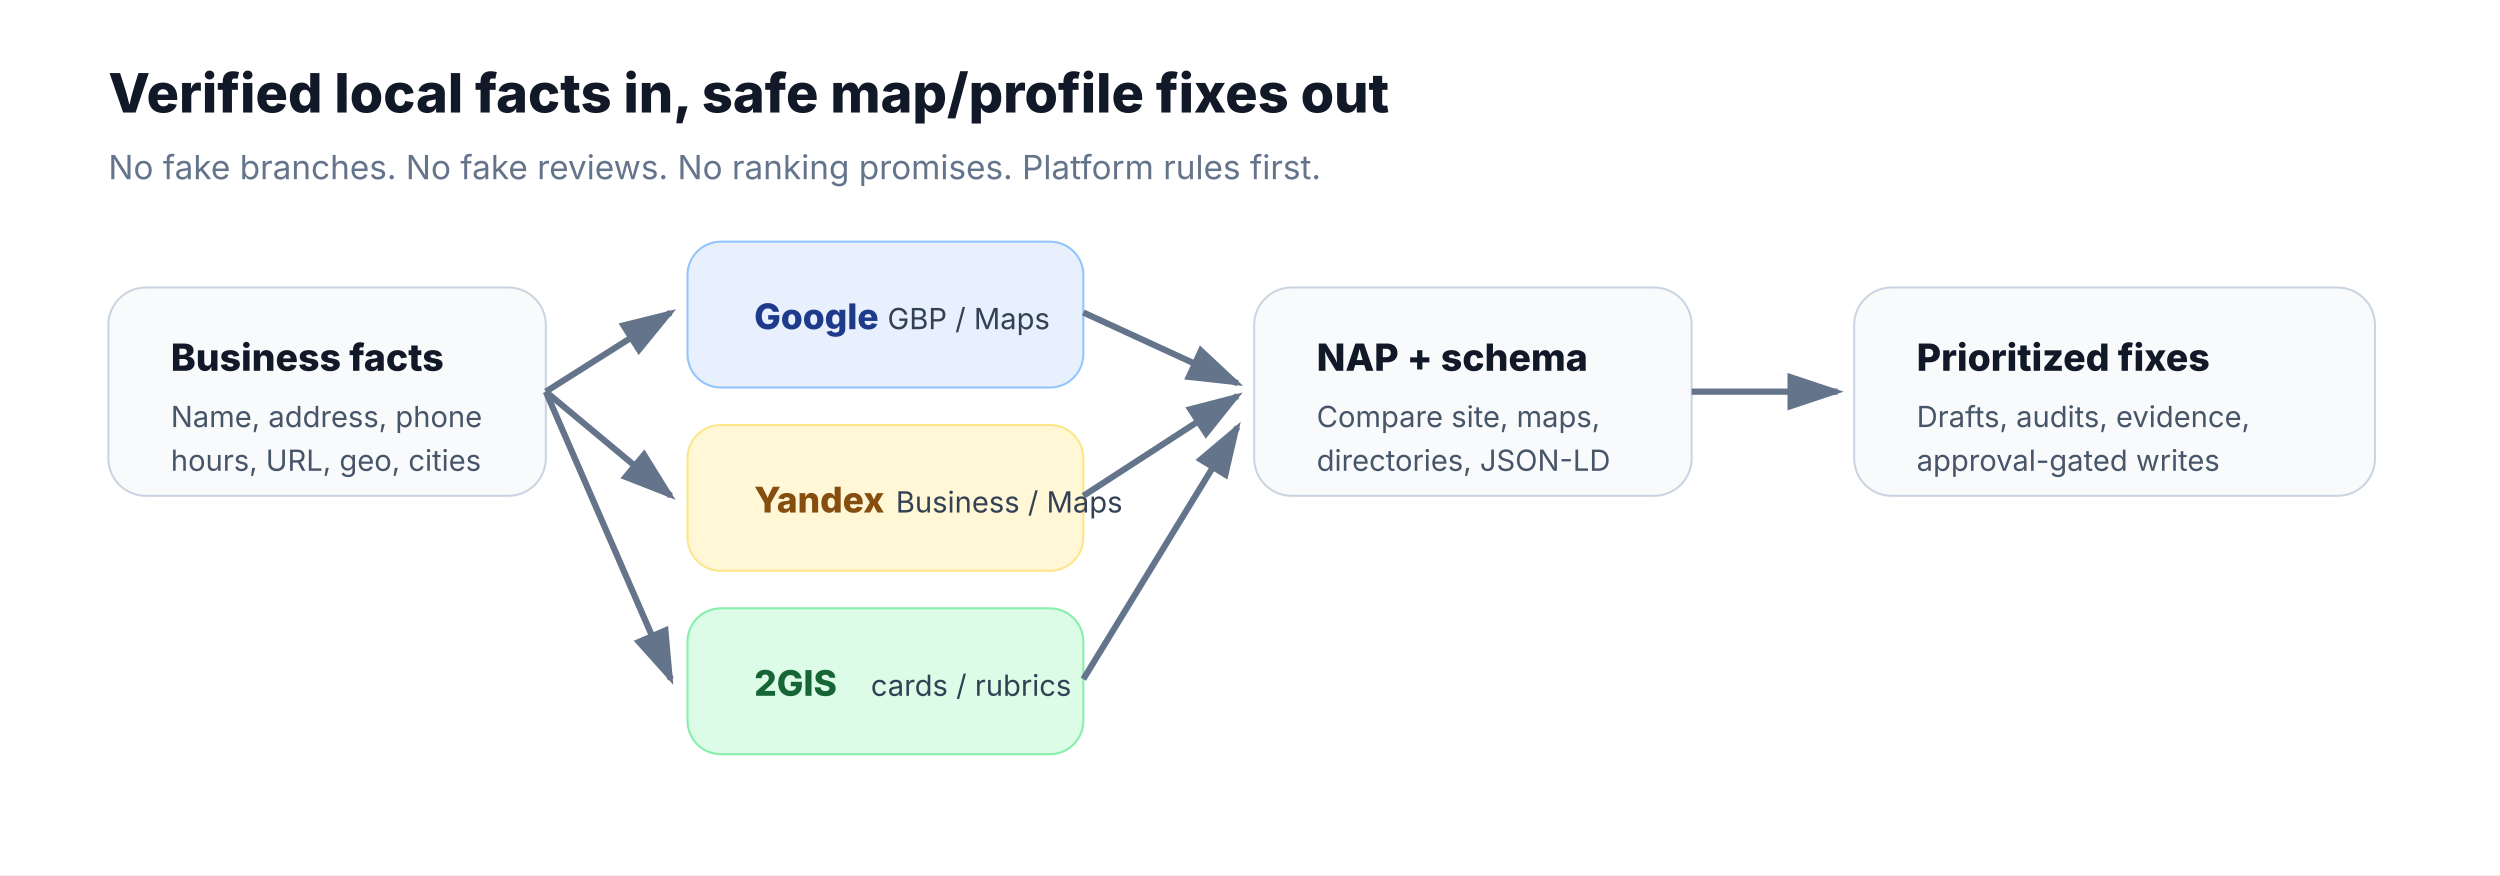
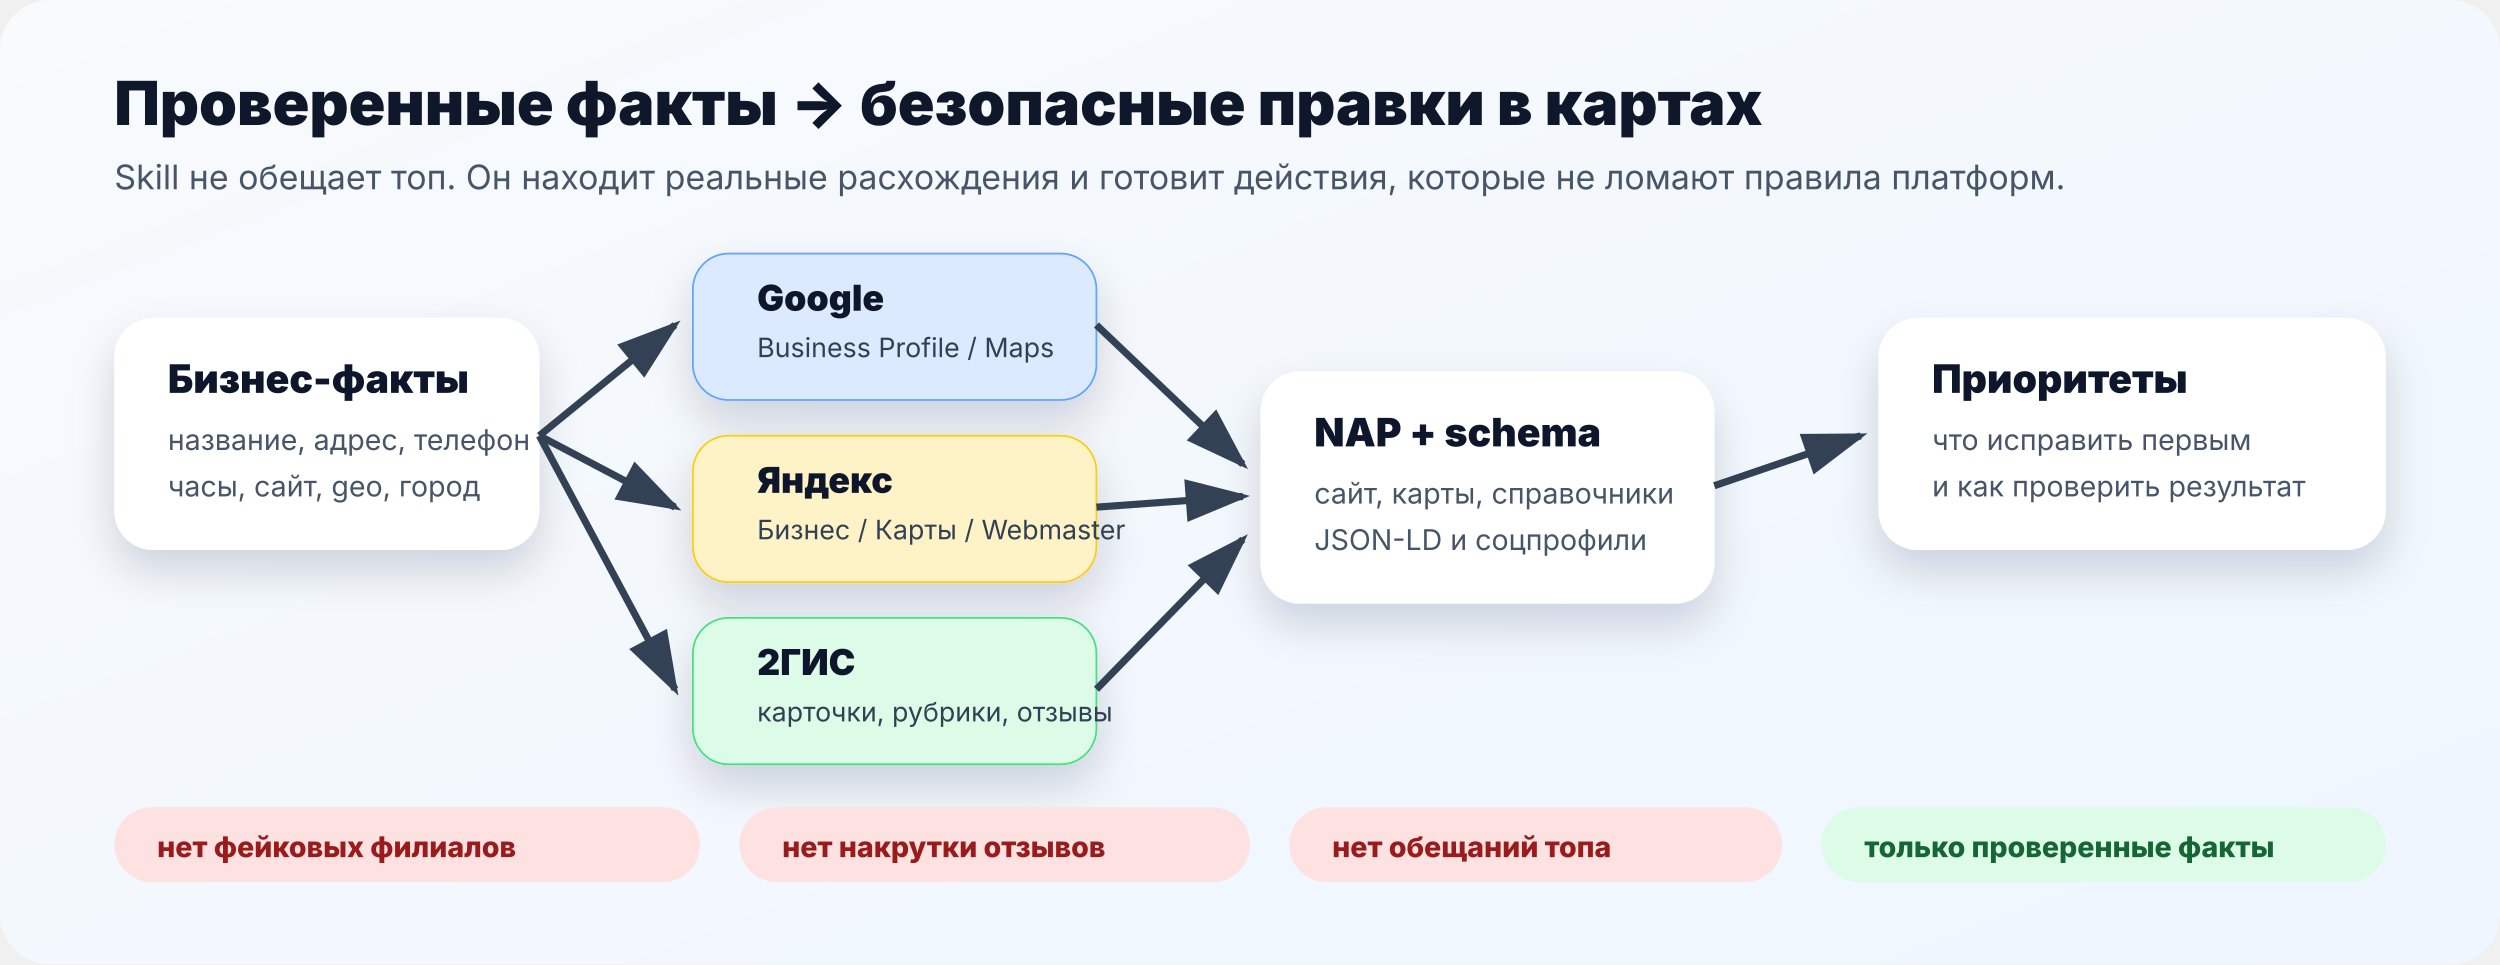
- <svg xmlns="http://www.w3.org/2000/svg" width="1200" height="420" viewBox="0 0 1200 420" role="img" aria-labelledby="title desc">
-   <rect width="1200" height="420" fill="#ffffff" />
+ <svg xmlns="http://www.w3.org/2000/svg" width="1400" height="540" viewBox="0 0 1400 540" role="img" aria-labelledby="title desc">
  <defs>
    <marker id="arrow" markerWidth="10" markerHeight="10" refX="8" refY="3" orient="auto" markerUnits="strokeWidth">
-       <path d="M0,0 L0,6 L9,3 z" fill="#64748b" />
+       <path d="M0,0 L0,6 L9,3 z" fill="#334155" />
    </marker>
+     <linearGradient id="bg" x1="0" y1="0" x2="1" y2="1">
+       <stop offset="0%" stop-color="#f8fafc" />
+       <stop offset="100%" stop-color="#eef6ff" />
+     </linearGradient>
+     <filter id="shadow" x="-10%" y="-10%" width="120%" height="130%">
+       <feDropShadow dx="0" dy="12" stdDeviation="12" flood-color="#0f172a" flood-opacity="0.16" />
+     </filter>
  </defs>
-   <text x="52" y="54" font-family="Inter, Segoe UI, Arial, sans-serif" font-size="26" font-weight="800" fill="#111827">Verified local facts in, safe map/profile fixes out</text>
-   <text x="52" y="86" font-family="Inter, Segoe UI, Arial, sans-serif" font-size="16" fill="#64748b">No fake branches. No fake reviews. No ranking promises. Platform rules first.</text>
+   <rect width="1400" height="540" rx="28" fill="url(#bg)" />
+   <text x="64" y="70" font-family="Inter, Segoe UI, Arial, sans-serif" font-size="34" font-weight="900" fill="#0f172a">Проверенные факты → безопасные правки в картах</text>
+   <text x="64" y="106" font-family="Inter, Segoe UI, Arial, sans-serif" font-size="19" fill="#475569">Skill не обещает топ. Он находит реальные расхождения и готовит действия, которые не ломают правила платформ.</text>
+   <g font-family="Inter, Segoe UI, Arial, sans-serif" filter="url(#shadow)">
+     <rect x="64" y="178" width="238" height="130" rx="22" fill="#ffffff" />
+     <text x="94" y="220" font-size="22" font-weight="900" fill="#0f172a">Бизнес-факты</text>
+     <text x="94" y="252" font-size="16" fill="#475569">название, адрес, телефон</text>
+     <text x="94" y="278" font-size="16" fill="#475569">часы, сайт, geo, город</text>
+     <rect x="388" y="142" width="226" height="82" rx="20" fill="#dbeafe" stroke="#60a5fa" />
+     <text x="424" y="174" font-size="20" font-weight="900" fill="#0f172a">Google</text>
+     <text x="424" y="200" font-size="15" fill="#334155">Business Profile / Maps</text>
+     <rect x="388" y="244" width="226" height="82" rx="20" fill="#fef3c7" stroke="#facc15" />
+     <text x="424" y="276" font-size="20" font-weight="900" fill="#0f172a">Яндекс</text>
+     <text x="424" y="302" font-size="15" fill="#334155">Бизнес / Карты / Webmaster</text>
+     <rect x="388" y="346" width="226" height="82" rx="20" fill="#dcfce7" stroke="#4ade80" />
+     <text x="424" y="378" font-size="20" font-weight="900" fill="#0f172a">2ГИС</text>
+     <text x="424" y="404" font-size="15" fill="#334155">карточки, рубрики, отзывы</text>
+     <rect x="706" y="208" width="254" height="130" rx="22" fill="#ffffff" />
+     <text x="736" y="250" font-size="22" font-weight="900" fill="#0f172a">NAP + schema</text>
+     <text x="736" y="282" font-size="16" fill="#475569">сайт, карты, справочники</text>
+     <text x="736" y="308" font-size="16" fill="#475569">JSON-LD и соцпрофили</text>
+     <rect x="1052" y="178" width="284" height="130" rx="22" fill="#ffffff" />
+     <text x="1082" y="220" font-size="22" font-weight="900" fill="#0f172a">Приоритеты</text>
+     <text x="1082" y="252" font-size="16" fill="#475569">что исправить первым</text>
+     <text x="1082" y="278" font-size="16" fill="#475569">и как проверить результат</text>
+   </g>
+   <path d="M302 244 L378 182" stroke="#334155" stroke-width="4" fill="none" marker-end="url(#arrow)" />
+   <path d="M302 244 L378 284" stroke="#334155" stroke-width="4" fill="none" marker-end="url(#arrow)" />
+   <path d="M302 244 L378 386" stroke="#334155" stroke-width="4" fill="none" marker-end="url(#arrow)" />
+   <path d="M614 182 L696 260" stroke="#334155" stroke-width="4" fill="none" marker-end="url(#arrow)" />
+   <path d="M614 284 L696 278" stroke="#334155" stroke-width="4" fill="none" marker-end="url(#arrow)" />
+   <path d="M614 386 L696 302" stroke="#334155" stroke-width="4" fill="none" marker-end="url(#arrow)" />
+   <path d="M960 272 L1042 244" stroke="#334155" stroke-width="4" fill="none" marker-end="url(#arrow)" />
  <g font-family="Inter, Segoe UI, Arial, sans-serif">
-     <rect x="52" y="138" width="210" height="100" rx="18" fill="#f8fafc" stroke="#cbd5e1" />
-     <text x="82" y="178" font-size="18" font-weight="800" fill="#111827">Business facts</text>
-     <text x="82" y="205" font-size="14" fill="#475569">Name, address, phone</text>
-     <text x="82" y="226" font-size="14" fill="#475569">hours, URL, geo, cities</text>
-     <rect x="330" y="116" width="190" height="70" rx="16" fill="#e8f0fe" stroke="#93c5fd" />
-     <text x="362" y="158" font-size="17" font-weight="800" fill="#1e3a8a">Google</text>
-     <text x="426" y="158" font-size="14" fill="#334155">GBP / Maps</text>
-     <rect x="330" y="204" width="190" height="70" rx="16" fill="#fff7d6" stroke="#fde68a" />
-     <text x="362" y="246" font-size="17" font-weight="800" fill="#854d0e">Yandex</text>
-     <text x="430" y="246" font-size="14" fill="#334155">Business / Maps</text>
-     <rect x="330" y="292" width="190" height="70" rx="16" fill="#dcfce7" stroke="#86efac" />
-     <text x="362" y="334" font-size="17" font-weight="800" fill="#166534">2GIS</text>
-     <text x="418" y="334" font-size="14" fill="#334155">cards / rubrics</text>
-     <rect x="602" y="138" width="210" height="100" rx="18" fill="#f8fafc" stroke="#cbd5e1" />
-     <text x="632" y="178" font-size="18" font-weight="800" fill="#111827">NAP + schema</text>
-     <text x="632" y="205" font-size="14" fill="#475569">Compare site, maps,</text>
-     <text x="632" y="226" font-size="14" fill="#475569">directories, JSON-LD</text>
-     <rect x="890" y="138" width="250" height="100" rx="18" fill="#f8fafc" stroke="#cbd5e1" />
-     <text x="920" y="178" font-size="18" font-weight="800" fill="#111827">Prioritized fixes</text>
-     <text x="920" y="205" font-size="14" fill="#475569">Drafts, audits, evidence,</text>
-     <text x="920" y="226" font-size="14" fill="#475569">approval-gated writes</text>
+     <rect x="64" y="452" width="328" height="42" rx="21" fill="#fee2e2" />
+     <text x="88" y="480" font-size="16" font-weight="800" fill="#991b1b">нет фейковых филиалов</text>
+     <rect x="414" y="452" width="286" height="42" rx="21" fill="#fee2e2" />
+     <text x="438" y="480" font-size="16" font-weight="800" fill="#991b1b">нет накрутки отзывов</text>
+     <rect x="722" y="452" width="276" height="42" rx="21" fill="#fee2e2" />
+     <text x="746" y="480" font-size="16" font-weight="800" fill="#991b1b">нет обещаний топа</text>
+     <rect x="1020" y="452" width="316" height="42" rx="21" fill="#dcfce7" />
+     <text x="1044" y="480" font-size="16" font-weight="800" fill="#166534">только проверенные факты</text>
  </g>
-   <path d="M262 188 L322 150" stroke="#64748b" stroke-width="3" fill="none" marker-end="url(#arrow)" />
-   <path d="M262 188 L322 238" stroke="#64748b" stroke-width="3" fill="none" marker-end="url(#arrow)" />
-   <path d="M262 188 L322 326" stroke="#64748b" stroke-width="3" fill="none" marker-end="url(#arrow)" />
-   <path d="M520 150 L594 184" stroke="#64748b" stroke-width="3" fill="none" marker-end="url(#arrow)" />
-   <path d="M520 238 L594 190" stroke="#64748b" stroke-width="3" fill="none" marker-end="url(#arrow)" />
-   <path d="M520 326 L594 205" stroke="#64748b" stroke-width="3" fill="none" marker-end="url(#arrow)" />
-   <path d="M812 188 L882 188" stroke="#64748b" stroke-width="3" fill="none" marker-end="url(#arrow)" />
</svg>
